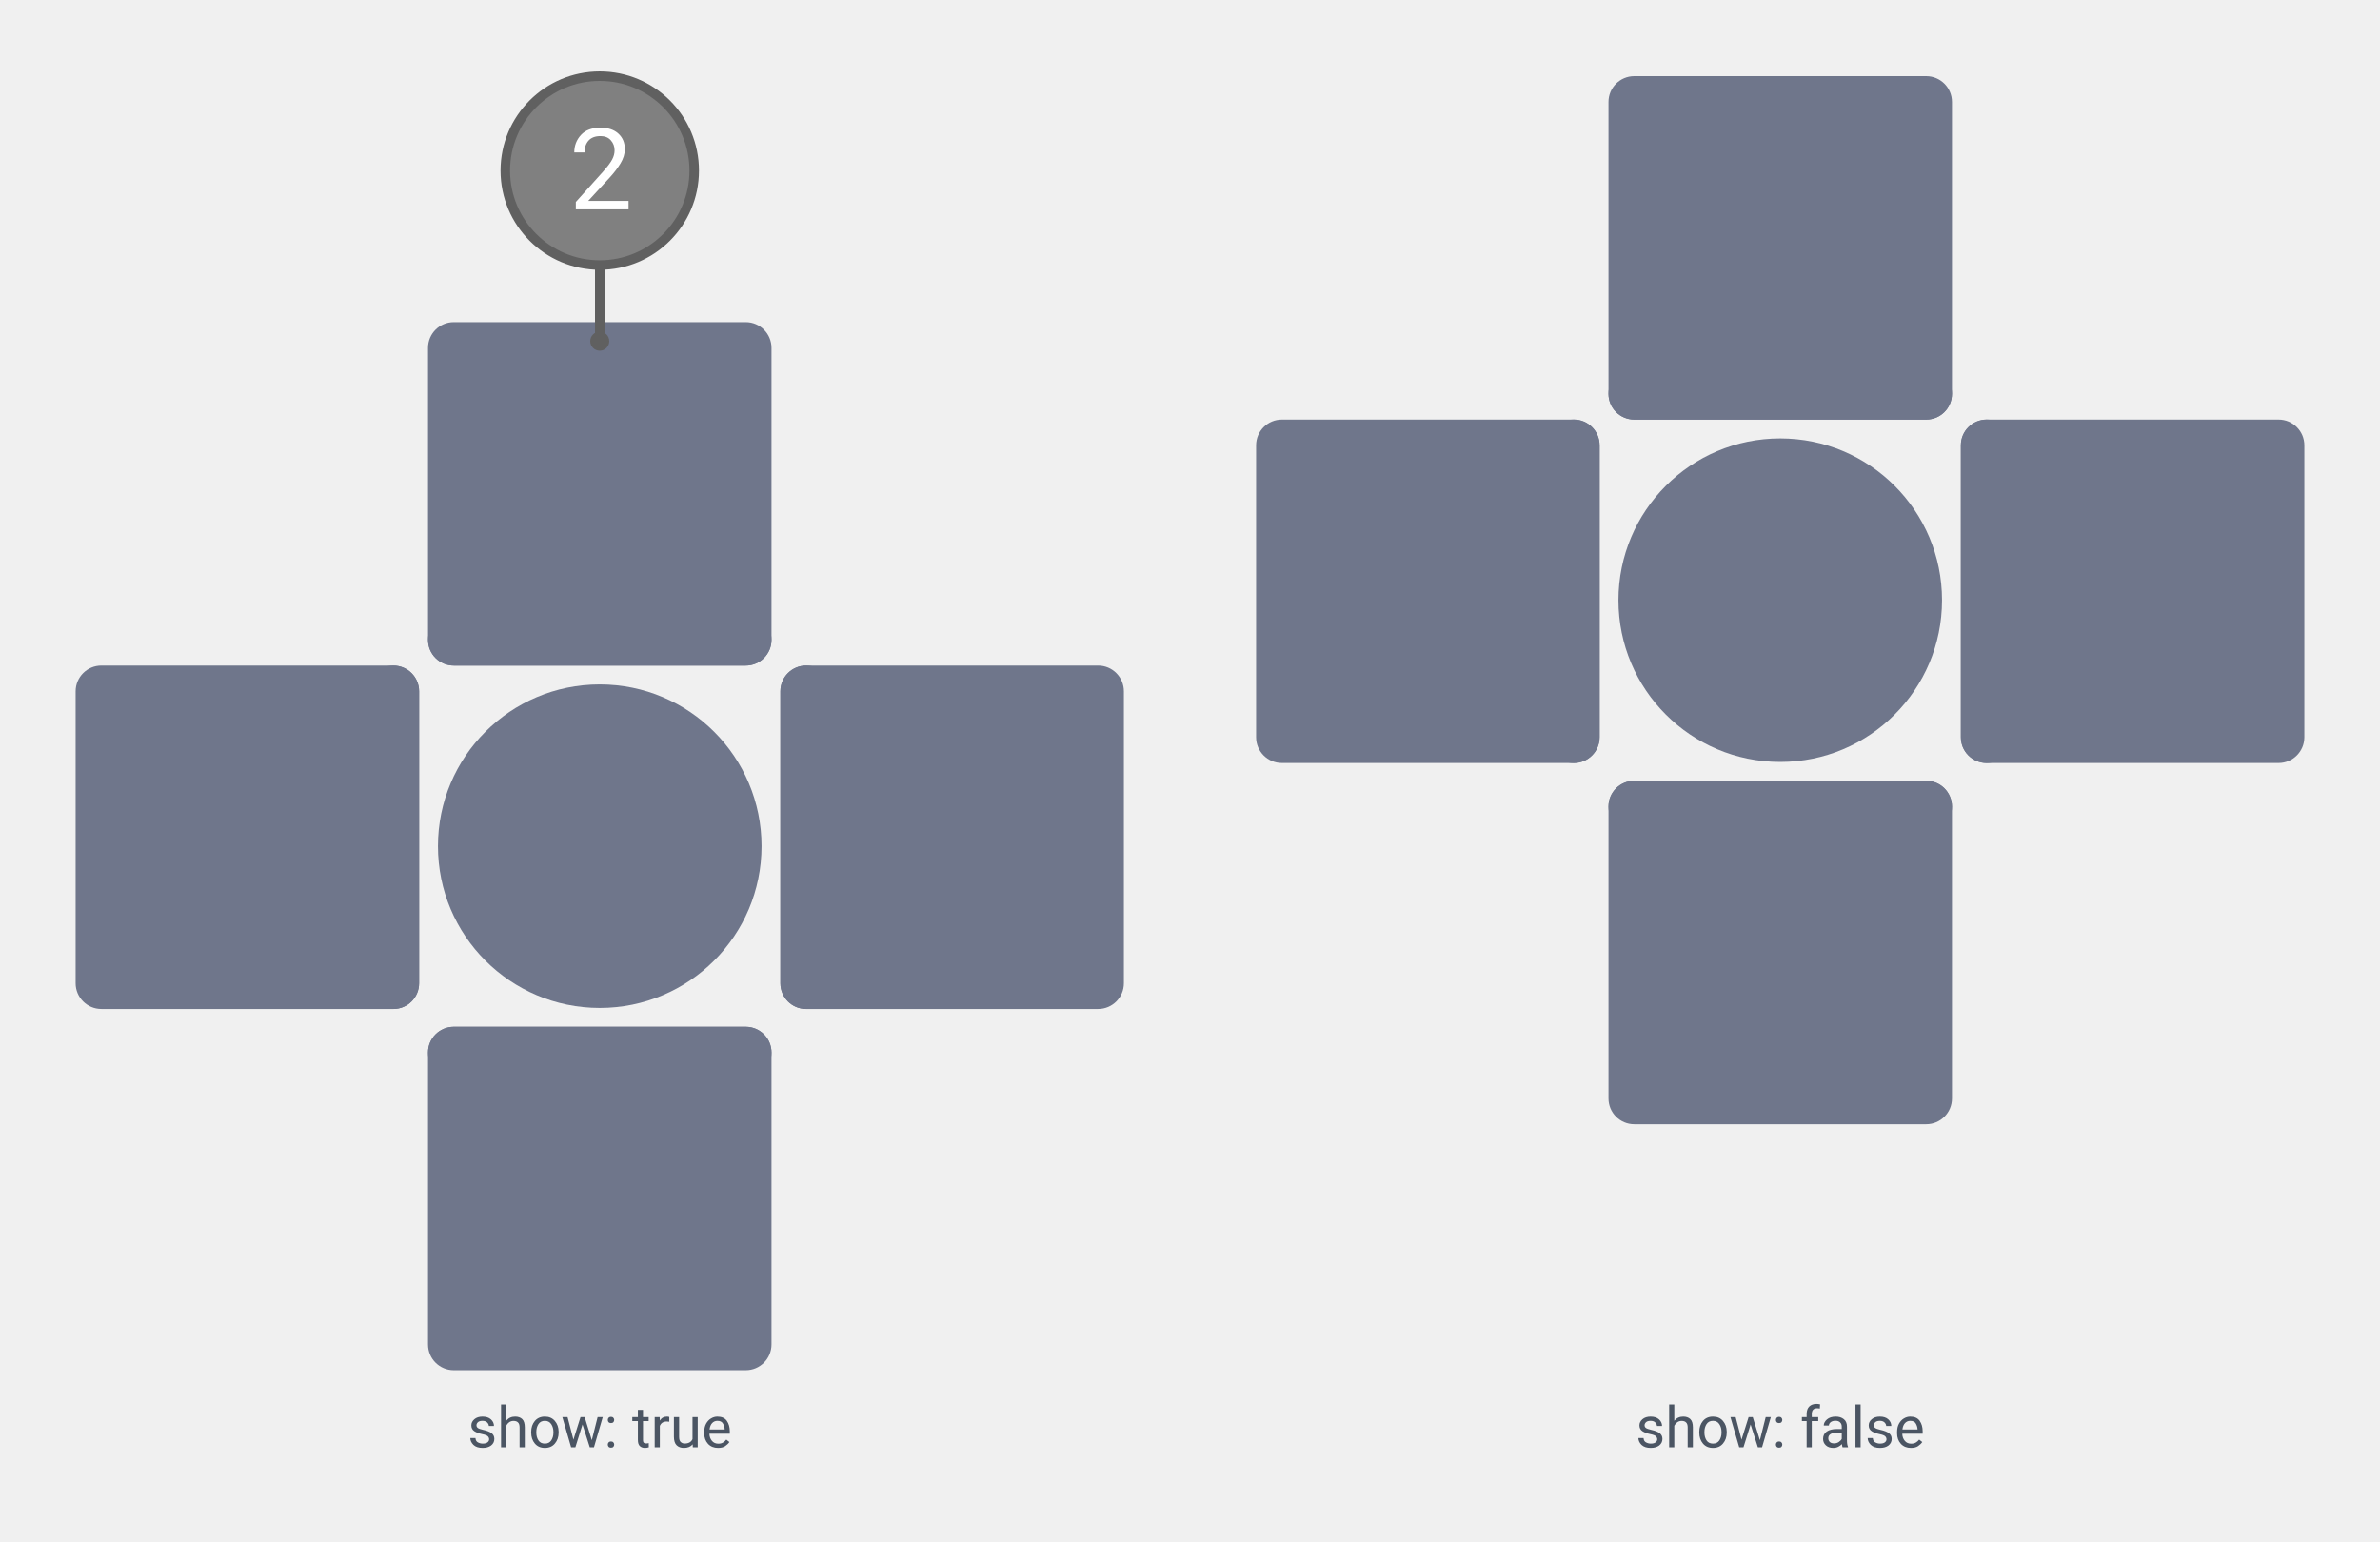
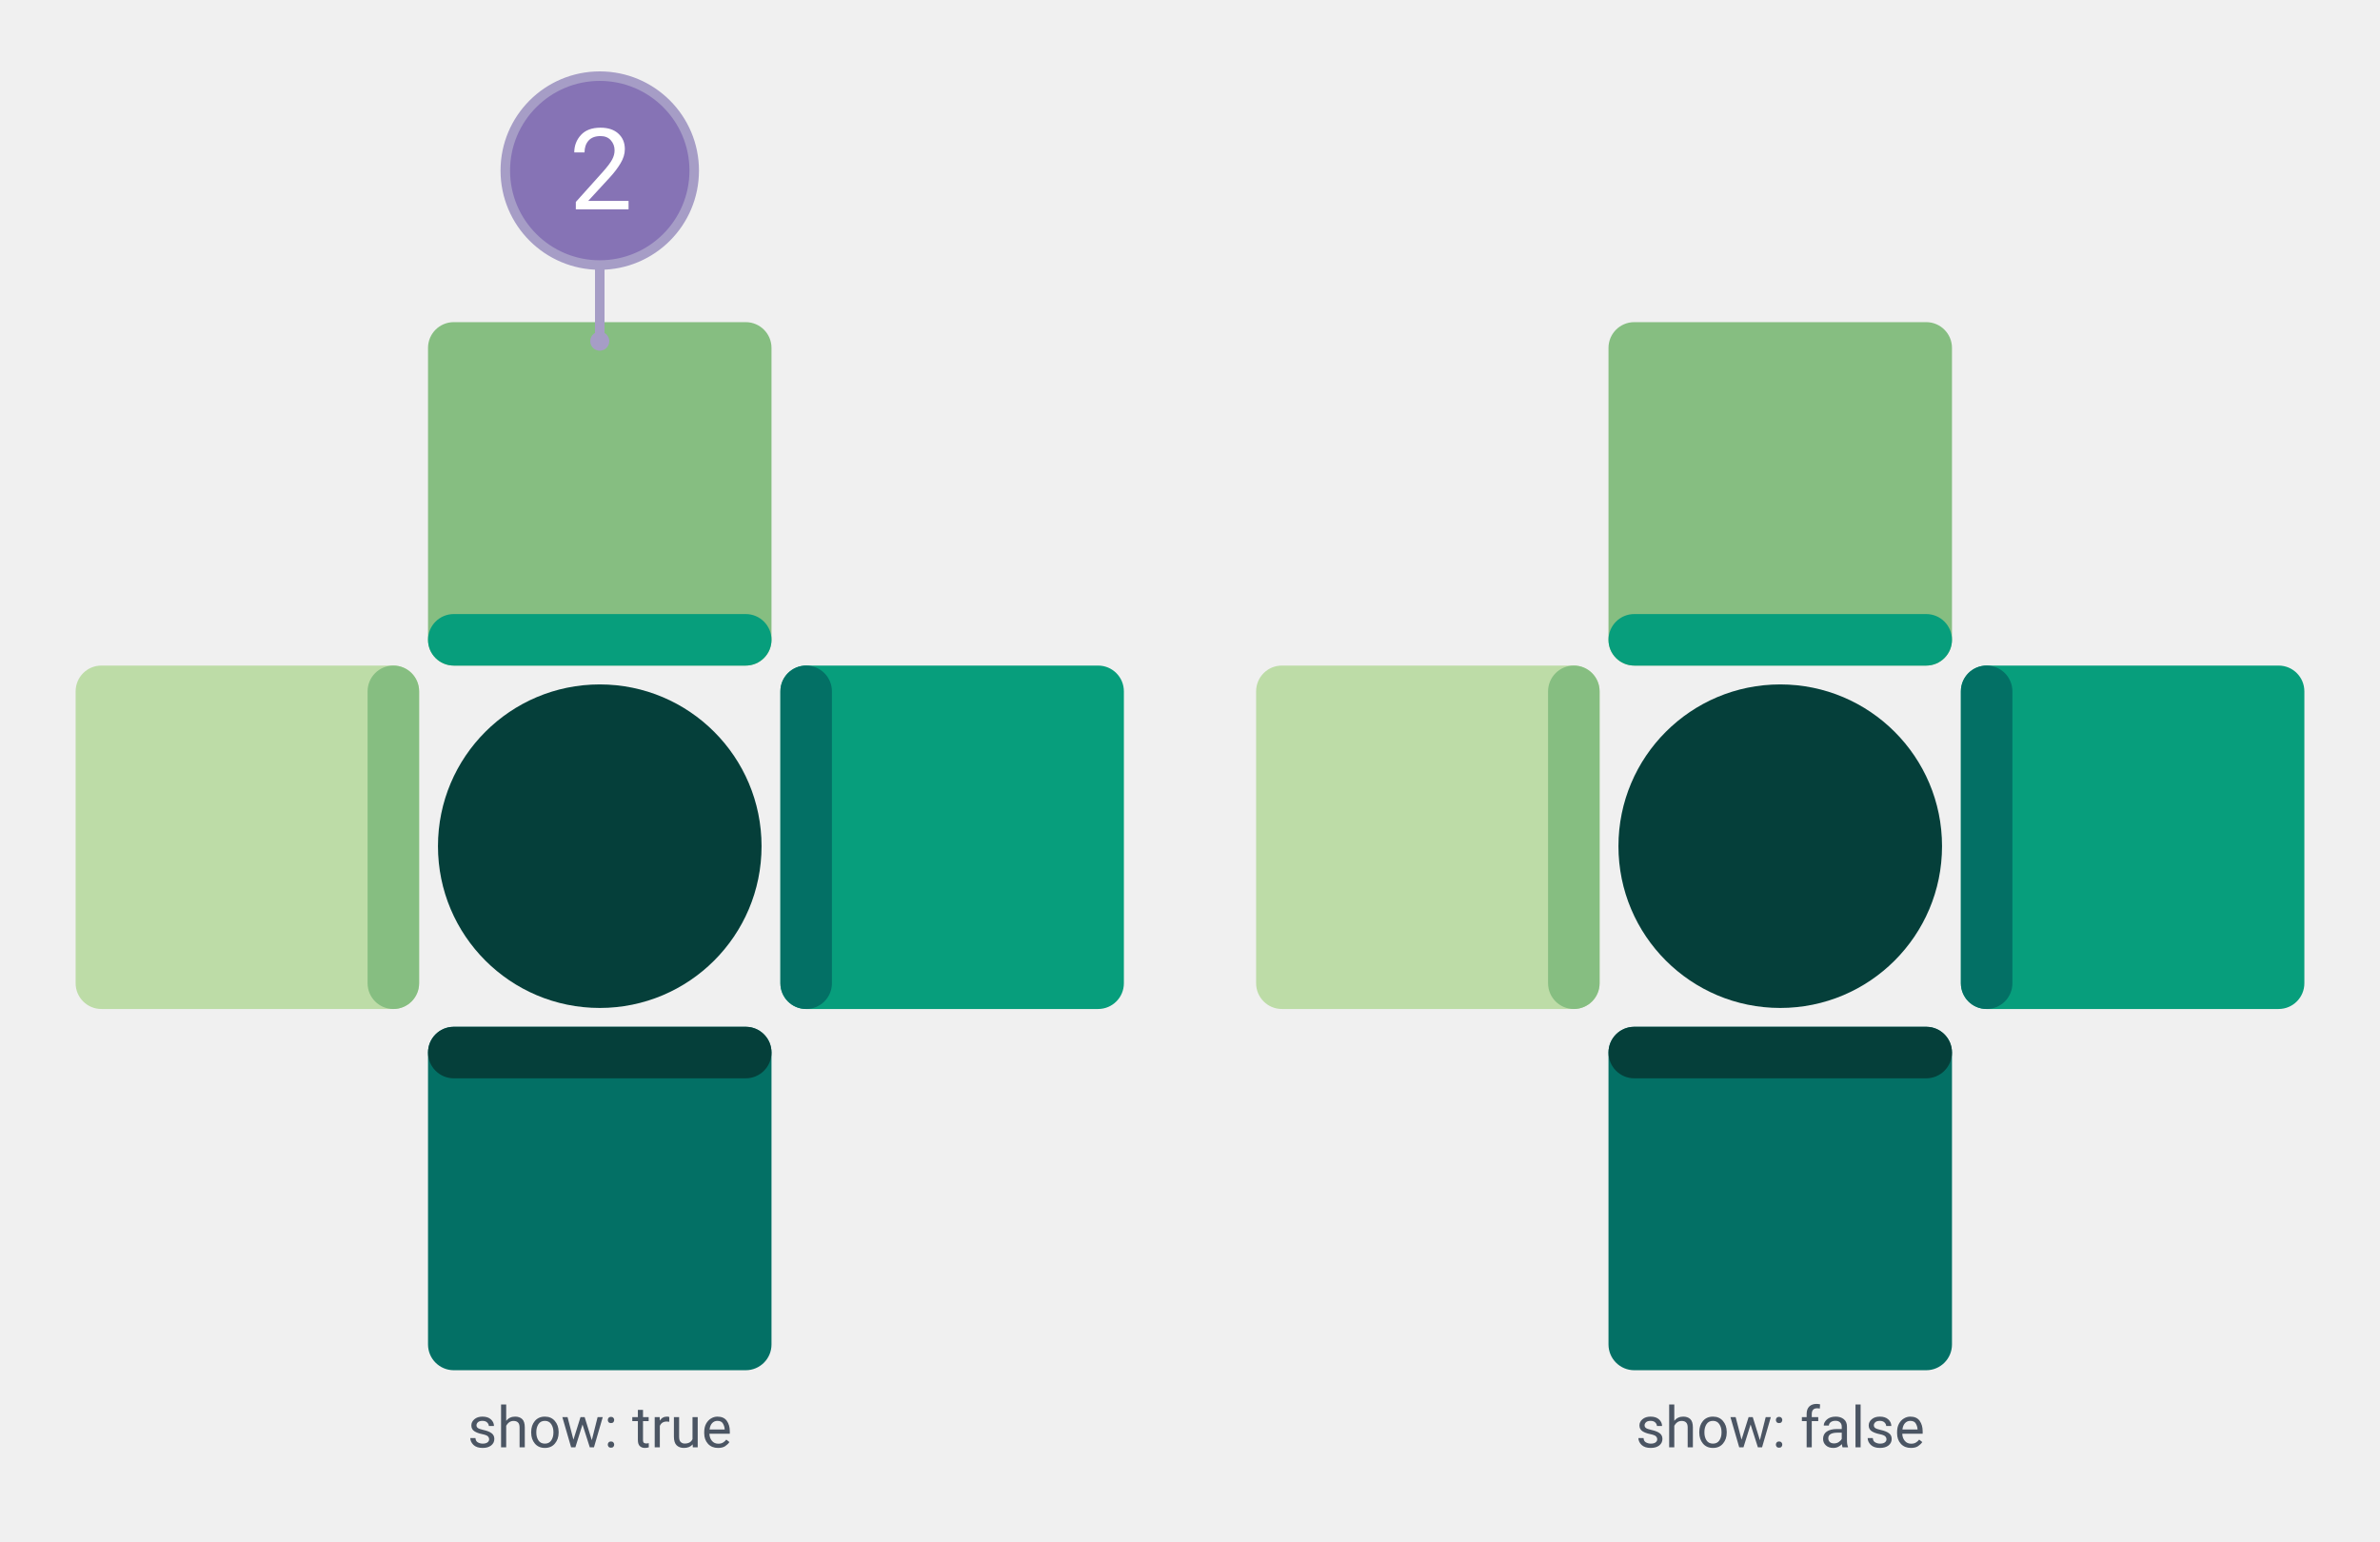
<svg xmlns="http://www.w3.org/2000/svg" width="500.0" height="323.908" viewBox="0 0 500.0 323.908">
  <defs>
</defs>
-   <circle cx="126.0" cy="177.798" r="33.99" fill="#6F768B" />
-   <rect x="89.92" y="67.688" width="72.16" height="72.16" rx="5.412" ry="5.412" fill="#6F768B" />
-   <rect x="89.92" y="129.024" width="72.16" height="10.824" rx="5.412" ry="5.412" fill="#6F768B" />
-   <rect x="163.95" y="139.848" width="72.16" height="72.16" rx="5.412" ry="5.412" fill="#6F768B" />
-   <rect x="163.95" y="139.848" width="10.824" height="72.16" rx="5.412" ry="5.412" fill="#6F768B" />
-   <rect x="89.92" y="215.748" width="72.16" height="72.16" rx="5.412" ry="5.412" fill="#6F768B" />
-   <rect x="89.92" y="215.748" width="72.16" height="10.824" rx="5.412" ry="5.412" fill="#6F768B" />
-   <rect x="15.89" y="139.848" width="72.16" height="72.16" rx="5.412" ry="5.412" fill="#6F768B" />
-   <rect x="77.226" y="139.848" width="10.824" height="72.16" rx="5.412" ry="5.412" fill="#6F768B" />
-   <path d="M126.0,55.688 L126.0,71.688" stroke="#606060" stroke-width="2.0" />
-   <circle cx="126.0" cy="71.688" r="2.0" fill="#606060" />
-   <circle cx="126.0" cy="35.844" r="19.844" fill="#808080" stroke="#606060" stroke-width="2.0" />
+   <circle cx="126.0" cy="177.798" r="33.99" fill="#053F3A" />
+   <rect x="89.92" y="67.688" width="72.16" height="72.16" rx="5.412" ry="5.412" fill="#86BE81" />
+   <rect x="89.92" y="129.024" width="72.16" height="10.824" rx="5.412" ry="5.412" fill="#079E7C" />
+   <rect x="163.95" y="139.848" width="72.16" height="72.16" rx="5.412" ry="5.412" fill="#079E7C" />
+   <rect x="163.95" y="139.848" width="10.824" height="72.16" rx="5.412" ry="5.412" fill="#037065" />
+   <rect x="89.92" y="215.748" width="72.16" height="72.16" rx="5.412" ry="5.412" fill="#037065" />
+   <rect x="89.92" y="215.748" width="72.16" height="10.824" rx="5.412" ry="5.412" fill="#053F3A" />
+   <rect x="15.89" y="139.848" width="72.16" height="72.16" rx="5.412" ry="5.412" fill="#BDDCA7" />
+   <rect x="77.226" y="139.848" width="10.824" height="72.16" rx="5.412" ry="5.412" fill="#86BE81" />
+   <path d="M126.0,55.688 L126.0,71.688" stroke="#A69DC6" stroke-width="2.0" />
+   <circle cx="126.0" cy="71.688" r="2.0" fill="#A69DC6" />
+   <circle cx="126.0" cy="35.844" r="19.844" fill="#8673B5" stroke="#A69DC6" stroke-width="2.0" />
  <text x="119.551" y="35.844" font-size="23.813" text-anchor="start" dominant-baseline="central" font-family="Roboto, sans-serif" fill="white" opacity="1.0">2</text>
  <text x="126.0" y="295.908" font-size="12.0" text-anchor="middle" dominant-baseline="text-before-edge" font-family="Roboto, sans-serif" fill="#4B5563">show: true</text>
-   <circle cx="374.0" cy="126.11" r="33.99" fill="#6F768B" />
-   <rect x="337.92" y="16.0" width="72.16" height="72.16" rx="5.412" ry="5.412" fill="#6F768B" />
-   <rect x="337.92" y="77.336" width="72.16" height="10.824" rx="5.412" ry="5.412" fill="#6F768B" />
-   <rect x="411.95" y="88.16" width="72.16" height="72.16" rx="5.412" ry="5.412" fill="#6F768B" />
-   <rect x="411.95" y="88.16" width="10.824" height="72.16" rx="5.412" ry="5.412" fill="#6F768B" />
-   <rect x="337.92" y="164.06" width="72.16" height="72.16" rx="5.412" ry="5.412" fill="#6F768B" />
-   <rect x="337.92" y="164.06" width="72.16" height="10.824" rx="5.412" ry="5.412" fill="#6F768B" />
-   <rect x="263.89" y="88.16" width="72.16" height="72.16" rx="5.412" ry="5.412" fill="#6F768B" />
-   <rect x="325.226" y="88.16" width="10.824" height="72.16" rx="5.412" ry="5.412" fill="#6F768B" />
+   <circle cx="374.0" cy="177.798" r="33.99" fill="#053F3A" />
+   <rect x="337.92" y="67.688" width="72.16" height="72.16" rx="5.412" ry="5.412" fill="#86BE81" />
+   <rect x="337.92" y="129.024" width="72.16" height="10.824" rx="5.412" ry="5.412" fill="#079E7C" />
+   <rect x="411.95" y="139.848" width="72.16" height="72.16" rx="5.412" ry="5.412" fill="#079E7C" />
+   <rect x="411.95" y="139.848" width="10.824" height="72.16" rx="5.412" ry="5.412" fill="#037065" />
+   <rect x="337.92" y="215.748" width="72.16" height="72.16" rx="5.412" ry="5.412" fill="#037065" />
+   <rect x="337.92" y="215.748" width="72.16" height="10.824" rx="5.412" ry="5.412" fill="#053F3A" />
+   <rect x="263.89" y="139.848" width="72.16" height="72.16" rx="5.412" ry="5.412" fill="#BDDCA7" />
+   <rect x="325.226" y="139.848" width="10.824" height="72.16" rx="5.412" ry="5.412" fill="#86BE81" />
  <text x="374.0" y="295.908" font-size="12.0" text-anchor="middle" dominant-baseline="text-before-edge" font-family="Roboto, sans-serif" fill="#4B5563">show: false</text>
</svg>
